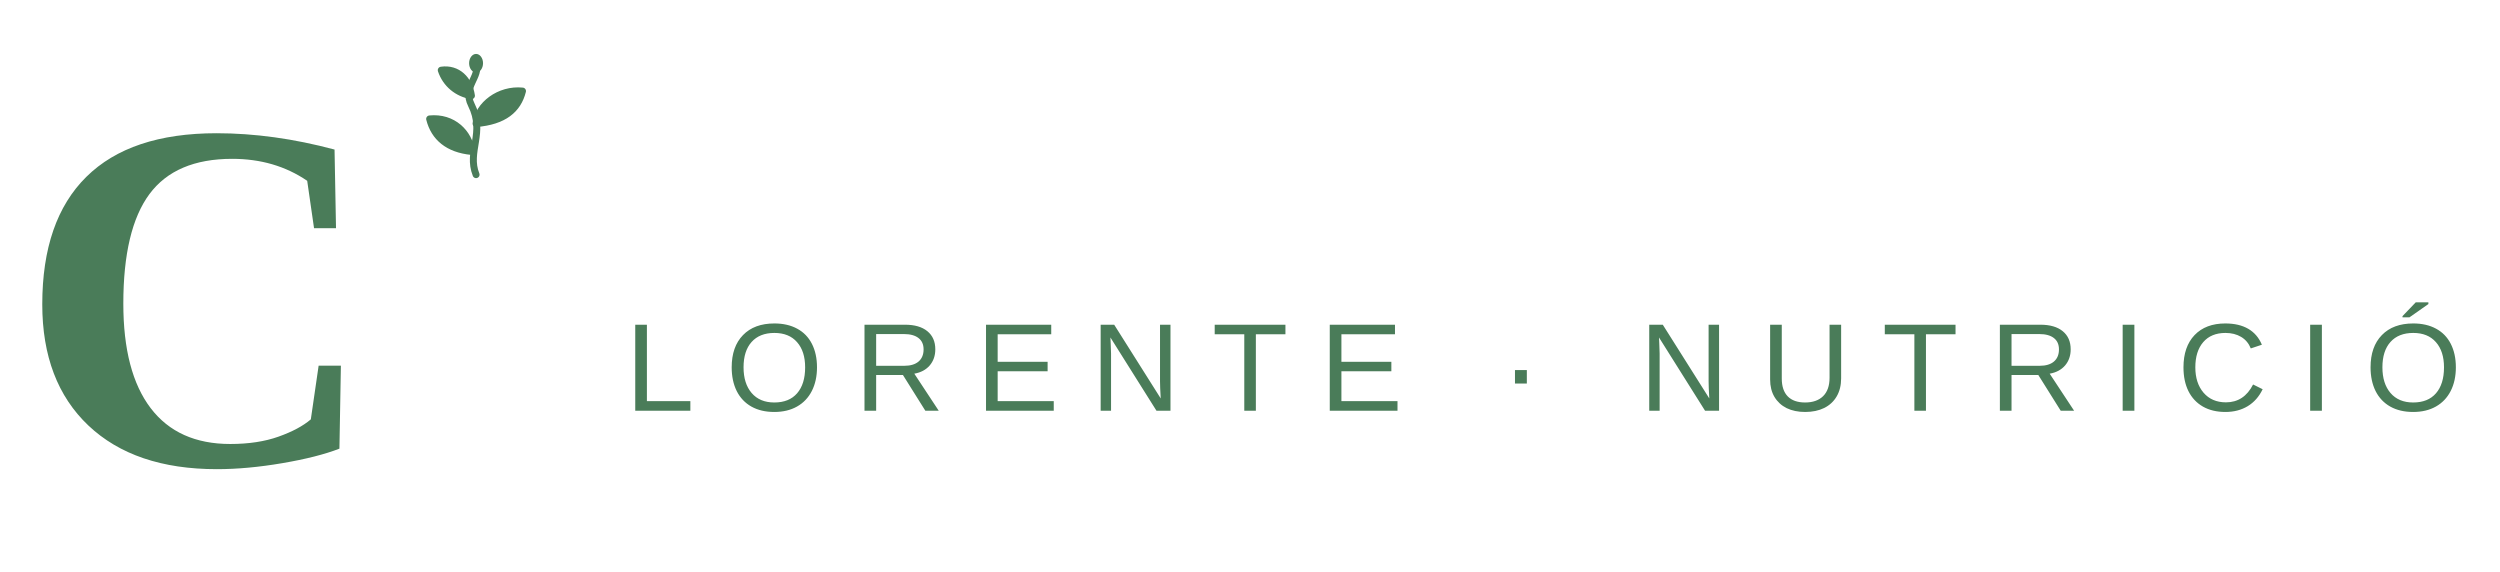
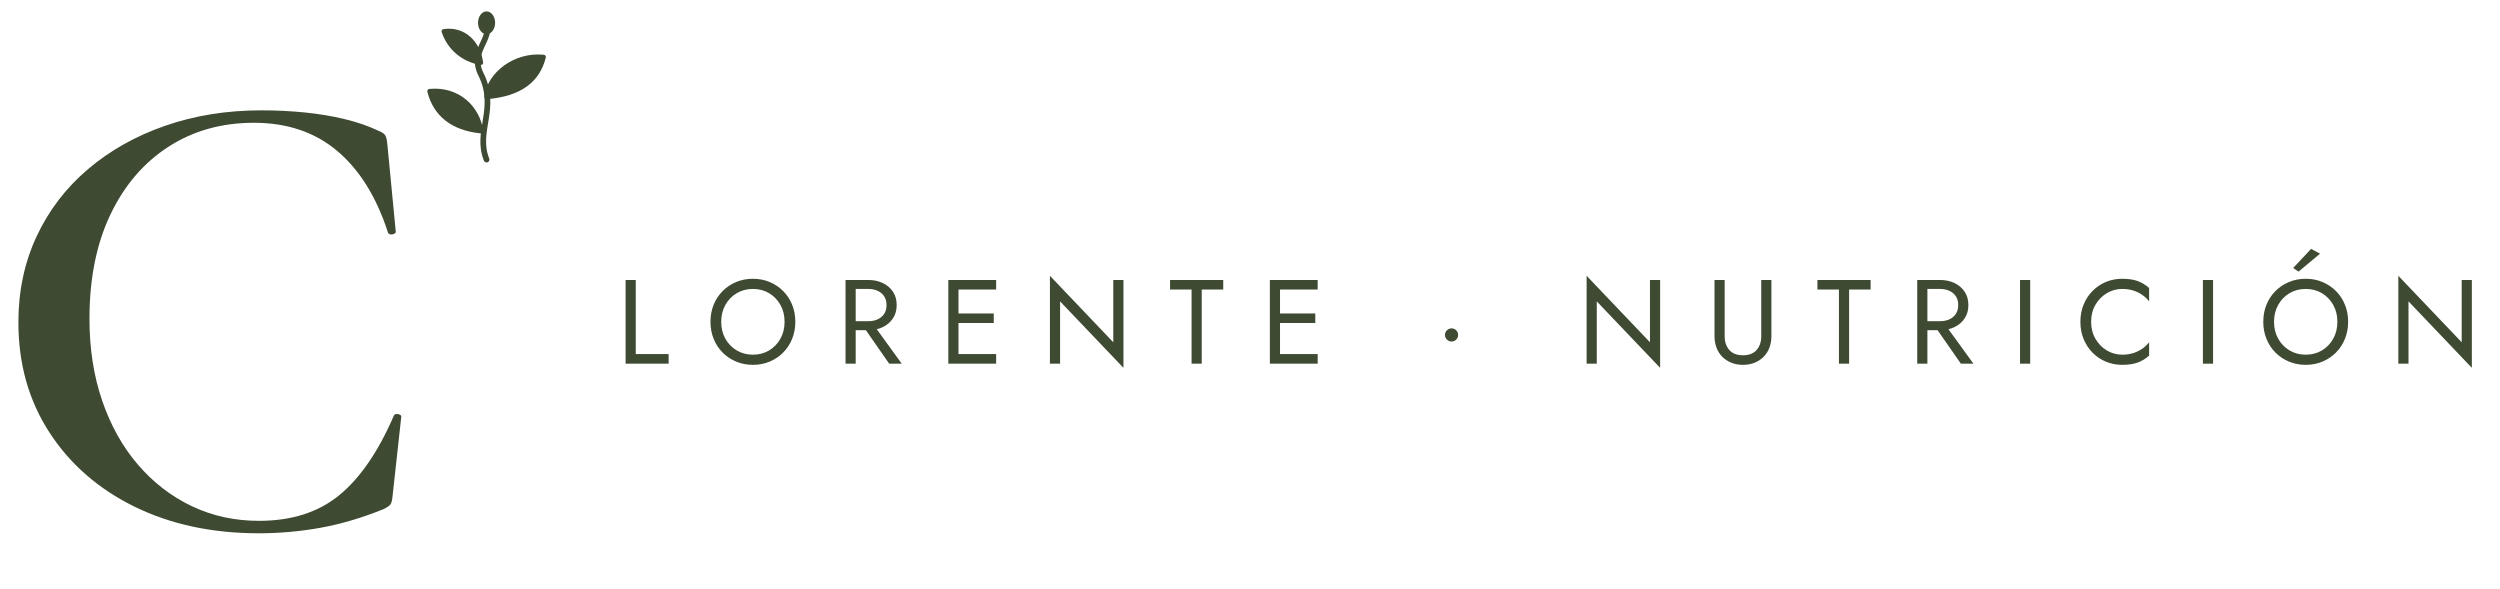
- <svg xmlns="http://www.w3.org/2000/svg" viewBox="0 0 560 128" role="img" aria-label="Cris Lorente Nutrición">
-   <text x="4" y="104" font-family="Lora, Georgia, 'Times New Roman', serif" font-weight="600" font-size="112" fill="#4a7c59">C</text>
-   <g transform="translate(90, 10) scale(0.52)" fill="#4a7c59" stroke="#4a7c59" stroke-width="3" stroke-linecap="round" stroke-linejoin="round" vector-effect="non-scaling-stroke">
-     <path d="M 32 56 C 28 46 36 38 30 26 C 26 18 34 14 32 8" fill="none" />
-     <path d="M 30 46 C 20 45 14 40 12 32 C 22 31 29 38 30 46 Z" />
-     <path d="M 32 34 C 44 33 50 28 52 20 C 42 19 33 26 32 34 Z" />
-     <path d="M 30 22 C 24 21 19 17 17 11 C 24 10 29 15 30 22 Z" />
-     <ellipse cx="32" cy="8" rx="3" ry="4" stroke="none" />
+ <svg xmlns="http://www.w3.org/2000/svg" viewBox="0 0 543.8 128" role="img" aria-label="Cris Lorente Nutrición">
+   <path fill="#3E4A32" d="M56.863 24Q61.706 24 66.318 24.465Q70.931 24.93 75.007 25.918Q79.084 26.906 82.351 28.456Q83.511 28.921 83.827 29.482Q84.143 30.042 84.285 31.681L86.091 50.432Q86.091 50.818 85.362 50.98Q84.633 51.141 84.388 50.574Q80.648 39 73.379 32.854Q66.109 26.707 55.217 26.707Q44.747 26.707 36.667 31.906Q28.587 37.106 24.024 46.653Q19.461 56.201 19.461 69.36Q19.461 79.098 22.231 87.175Q25 95.252 30.015 101.085Q35.03 106.917 41.728 110.105Q48.426 113.293 56.324 113.293Q66.985 113.293 73.799 107.712Q80.613 102.131 85.69 90.367Q85.935 89.941 86.612 90.083Q87.29 90.225 87.29 90.611L85.434 107.506Q85.293 109.209 84.957 109.687Q84.622 110.164 83.462 110.731Q76.455 113.573 69.792 114.787Q63.129 116.0 56.285 116.0Q41.075 116.0 29.272 110.213Q17.468 104.427 10.734 94.04Q4.0 83.654 4.0 70.119Q4.0 59.901 7.967 51.413Q11.933 42.924 19.125 36.81Q26.316 30.695 35.952 27.347Q45.588 24 56.863 24Z" />
+   <g transform="translate(86 0) scale(0.62)">
+     <g fill="#3E4A32" stroke="#3E4A32" stroke-width="1.6" stroke-linecap="round" stroke-linejoin="round">
+       <path d="M 32 56 C 28 46 36 38 30 26 C 26 18 34 14 32 8" fill="none" stroke-width="2.00" />
+       <path d="M 30 46 C 20 45 14 40 12 32 C 22 31 29 38 30 46 Z" />
+       <path d="M 32 34 C 44 33 50 28 52 20 C 42 19 33 26 32 34 Z" />
+       <path d="M 30 22 C 24 21 19 17 17 11 C 24 10 29 15 30 22 Z" />
+       <ellipse cx="32" cy="8" rx="3" ry="4" stroke="none" />
+     </g>
  </g>
-   <text x="140" y="92" font-family="Manrope, 'Segoe UI', Arial, sans-serif" font-weight="400" font-size="28" letter-spacing="7" fill="#4a7c59">LORENTE · NUTRICIÓN</text>
+   <path fill="#3E4A32" d="M136.08 60.9V79.1H145.44V77.02H138.29V60.9ZM156.88 70.0Q156.88 67.946 157.777 66.334Q158.674 64.722 160.234 63.786Q161.794 62.85 163.77 62.85Q165.772 62.85 167.319 63.786Q168.866 64.722 169.763 66.334Q170.66 67.946 170.66 70.0Q170.66 72.054 169.763 73.666Q168.866 75.278 167.319 76.214Q165.772 77.15 163.77 77.15Q161.794 77.15 160.234 76.214Q158.674 75.278 157.777 73.666Q156.88 72.054 156.88 70.0ZM154.54 70.0Q154.54 71.976 155.229 73.692Q155.918 75.408 157.166 76.669Q158.414 77.93 160.104 78.645Q161.794 79.36 163.77 79.36Q165.772 79.36 167.449 78.645Q169.126 77.93 170.374 76.669Q171.622 75.408 172.311 73.692Q173.0 71.976 173.0 70.0Q173.0 67.998 172.311 66.295Q171.622 64.592 170.374 63.331Q169.126 62.07 167.449 61.355Q165.772 60.64 163.77 60.64Q161.794 60.64 160.104 61.355Q158.414 62.07 157.166 63.331Q155.918 64.592 155.229 66.295Q154.54 67.998 154.54 70.0ZM187.17 70.13 193.41 79.1H196.14L189.64 70.13ZM183.92 60.9V79.1H186.13V60.9ZM185.142 62.85H188.86Q190.03 62.85 190.927 63.266Q191.824 63.682 192.331 64.462Q192.838 65.242 192.838 66.36Q192.838 67.478 192.331 68.258Q191.824 69.038 190.927 69.454Q190.03 69.87 188.86 69.87H185.142V71.82H188.86Q190.628 71.82 192.019 71.157Q193.41 70.494 194.229 69.259Q195.048 68.024 195.048 66.36Q195.048 64.67 194.229 63.448Q193.41 62.226 192.019 61.563Q190.628 60.9 188.86 60.9H185.142ZM207.502 79.1H216.68V77.02H207.502ZM207.502 62.98H216.68V60.9H207.502ZM207.502 70.26H216.16V68.18H207.502ZM206.28 60.9V79.1H208.49V60.9ZM242.16 60.9V74.446L228.38 59.99V79.1H230.59V65.554L244.37 80.01V60.9ZM254.51 62.98H259.19V79.1H261.4V62.98H266.08V60.9H254.51ZM277.442 79.1H286.62V77.02H277.442ZM277.442 62.98H286.62V60.9H277.442ZM277.442 70.26H286.1V68.18H277.442ZM276.22 60.9V79.1H278.43V60.9ZM314.31 72.86Q314.31 73.432 314.739 73.861Q315.168 74.29 315.74 74.29Q316.338 74.29 316.754 73.861Q317.17 73.432 317.17 72.86Q317.17 72.262 316.754 71.846Q316.338 71.43 315.74 71.43Q315.168 71.43 314.739 71.846Q314.31 72.262 314.31 72.86ZM358.9 60.9V74.446L345.12 59.99V79.1H347.33V65.554L361.11 80.01V60.9ZM372.94 60.9V73.12Q372.94 74.472 373.369 75.616Q373.798 76.76 374.617 77.592Q375.436 78.424 376.58 78.892Q377.724 79.36 379.128 79.36Q380.532 79.36 381.676 78.892Q382.82 78.424 383.639 77.592Q384.458 76.76 384.887 75.616Q385.316 74.472 385.316 73.12V60.9H383.106V73.12Q383.106 74.992 382.092 76.136Q381.078 77.28 379.128 77.28Q377.178 77.28 376.164 76.136Q375.15 74.992 375.15 73.12V60.9ZM395.326 62.98H400.006V79.1H402.216V62.98H406.896V60.9H395.326ZM420.286 70.13 426.526 79.1H429.256L422.756 70.13ZM417.036 60.9V79.1H419.246V60.9ZM418.258 62.85H421.976Q423.146 62.85 424.043 63.266Q424.94 63.682 425.447 64.462Q425.954 65.242 425.954 66.36Q425.954 67.478 425.447 68.258Q424.94 69.038 424.043 69.454Q423.146 69.87 421.976 69.87H418.258V71.82H421.976Q423.744 71.82 425.135 71.157Q426.526 70.494 427.345 69.259Q428.164 68.024 428.164 66.36Q428.164 64.67 427.345 63.448Q426.526 62.226 425.135 61.563Q423.744 60.9 421.976 60.9H418.258ZM439.396 60.9V79.1H441.606V60.9ZM454.866 70.0Q454.866 67.868 455.815 66.269Q456.764 64.67 458.298 63.76Q459.832 62.85 461.626 62.85Q462.926 62.85 464.005 63.188Q465.084 63.526 465.968 64.137Q466.852 64.748 467.476 65.554V62.642Q466.332 61.628 464.98 61.134Q463.628 60.64 461.626 60.64Q459.728 60.64 458.077 61.329Q456.426 62.018 455.178 63.279Q453.93 64.54 453.228 66.256Q452.526 67.972 452.526 70.0Q452.526 72.028 453.228 73.744Q453.93 75.46 455.178 76.721Q456.426 77.982 458.077 78.671Q459.728 79.36 461.626 79.36Q463.628 79.36 464.98 78.866Q466.332 78.372 467.476 77.358V74.446Q466.852 75.252 465.968 75.863Q465.084 76.474 464.005 76.812Q462.926 77.15 461.626 77.15Q459.832 77.15 458.298 76.24Q456.764 75.33 455.815 73.718Q454.866 72.106 454.866 70.0ZM479.176 60.9V79.1H481.386V60.9ZM494.646 70.0Q494.646 67.946 495.543 66.334Q496.44 64.722 498 63.786Q499.56 62.85 501.536 62.85Q503.538 62.85 505.085 63.786Q506.632 64.722 507.529 66.334Q508.426 67.946 508.426 70.0Q508.426 72.054 507.529 73.666Q506.632 75.278 505.085 76.214Q503.538 77.15 501.536 77.15Q499.56 77.15 498 76.214Q496.44 75.278 495.543 73.666Q494.646 72.054 494.646 70.0ZM492.306 70.0Q492.306 71.976 492.995 73.692Q493.684 75.408 494.932 76.669Q496.18 77.93 497.87 78.645Q499.56 79.36 501.536 79.36Q503.538 79.36 505.215 78.645Q506.892 77.93 508.14 76.669Q509.388 75.408 510.077 73.692Q510.766 71.976 510.766 70.0Q510.766 67.998 510.077 66.295Q509.388 64.592 508.14 63.331Q506.892 62.07 505.215 61.355Q503.538 60.64 501.536 60.64Q499.56 60.64 497.87 61.355Q496.18 62.07 494.932 63.331Q493.684 64.592 492.995 66.295Q492.306 67.998 492.306 70.0ZM504.656 55.18 502.706 54.14 498.806 58.3 499.976 59.08ZM535.466 60.9V74.446L521.686 59.99V79.1H523.896V65.554L537.676 80.01V60.9Z" />
</svg>
